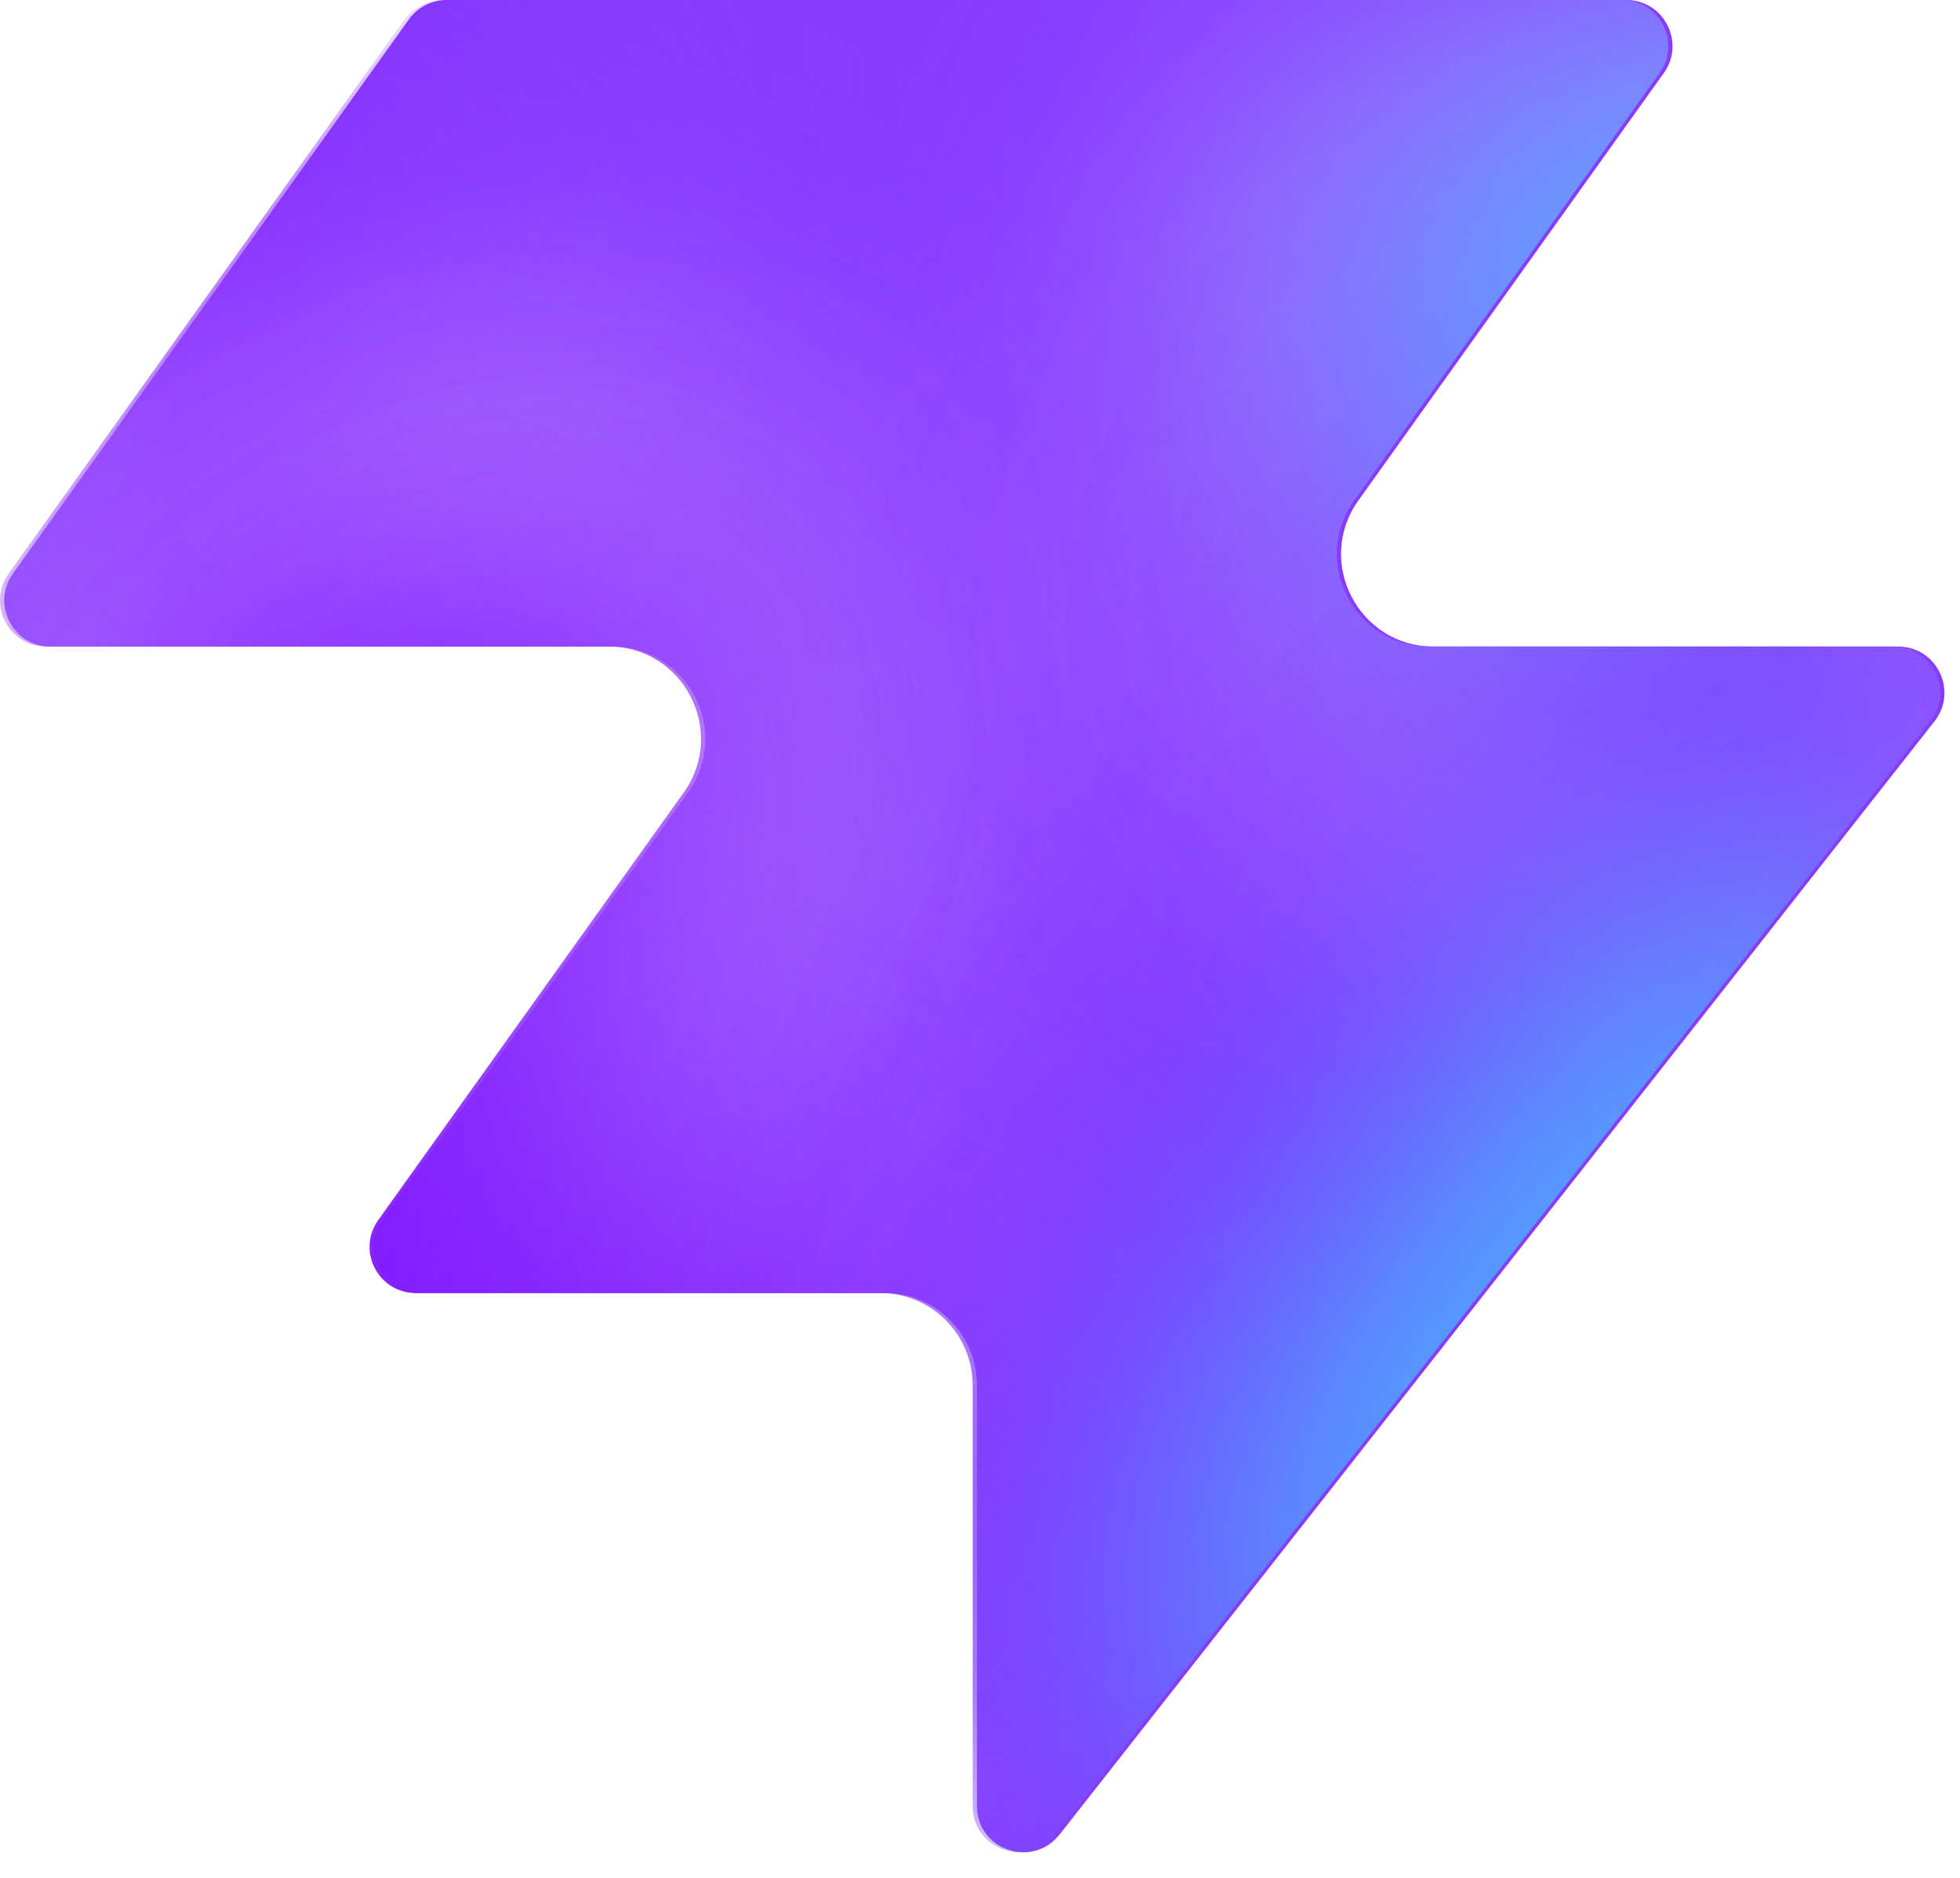
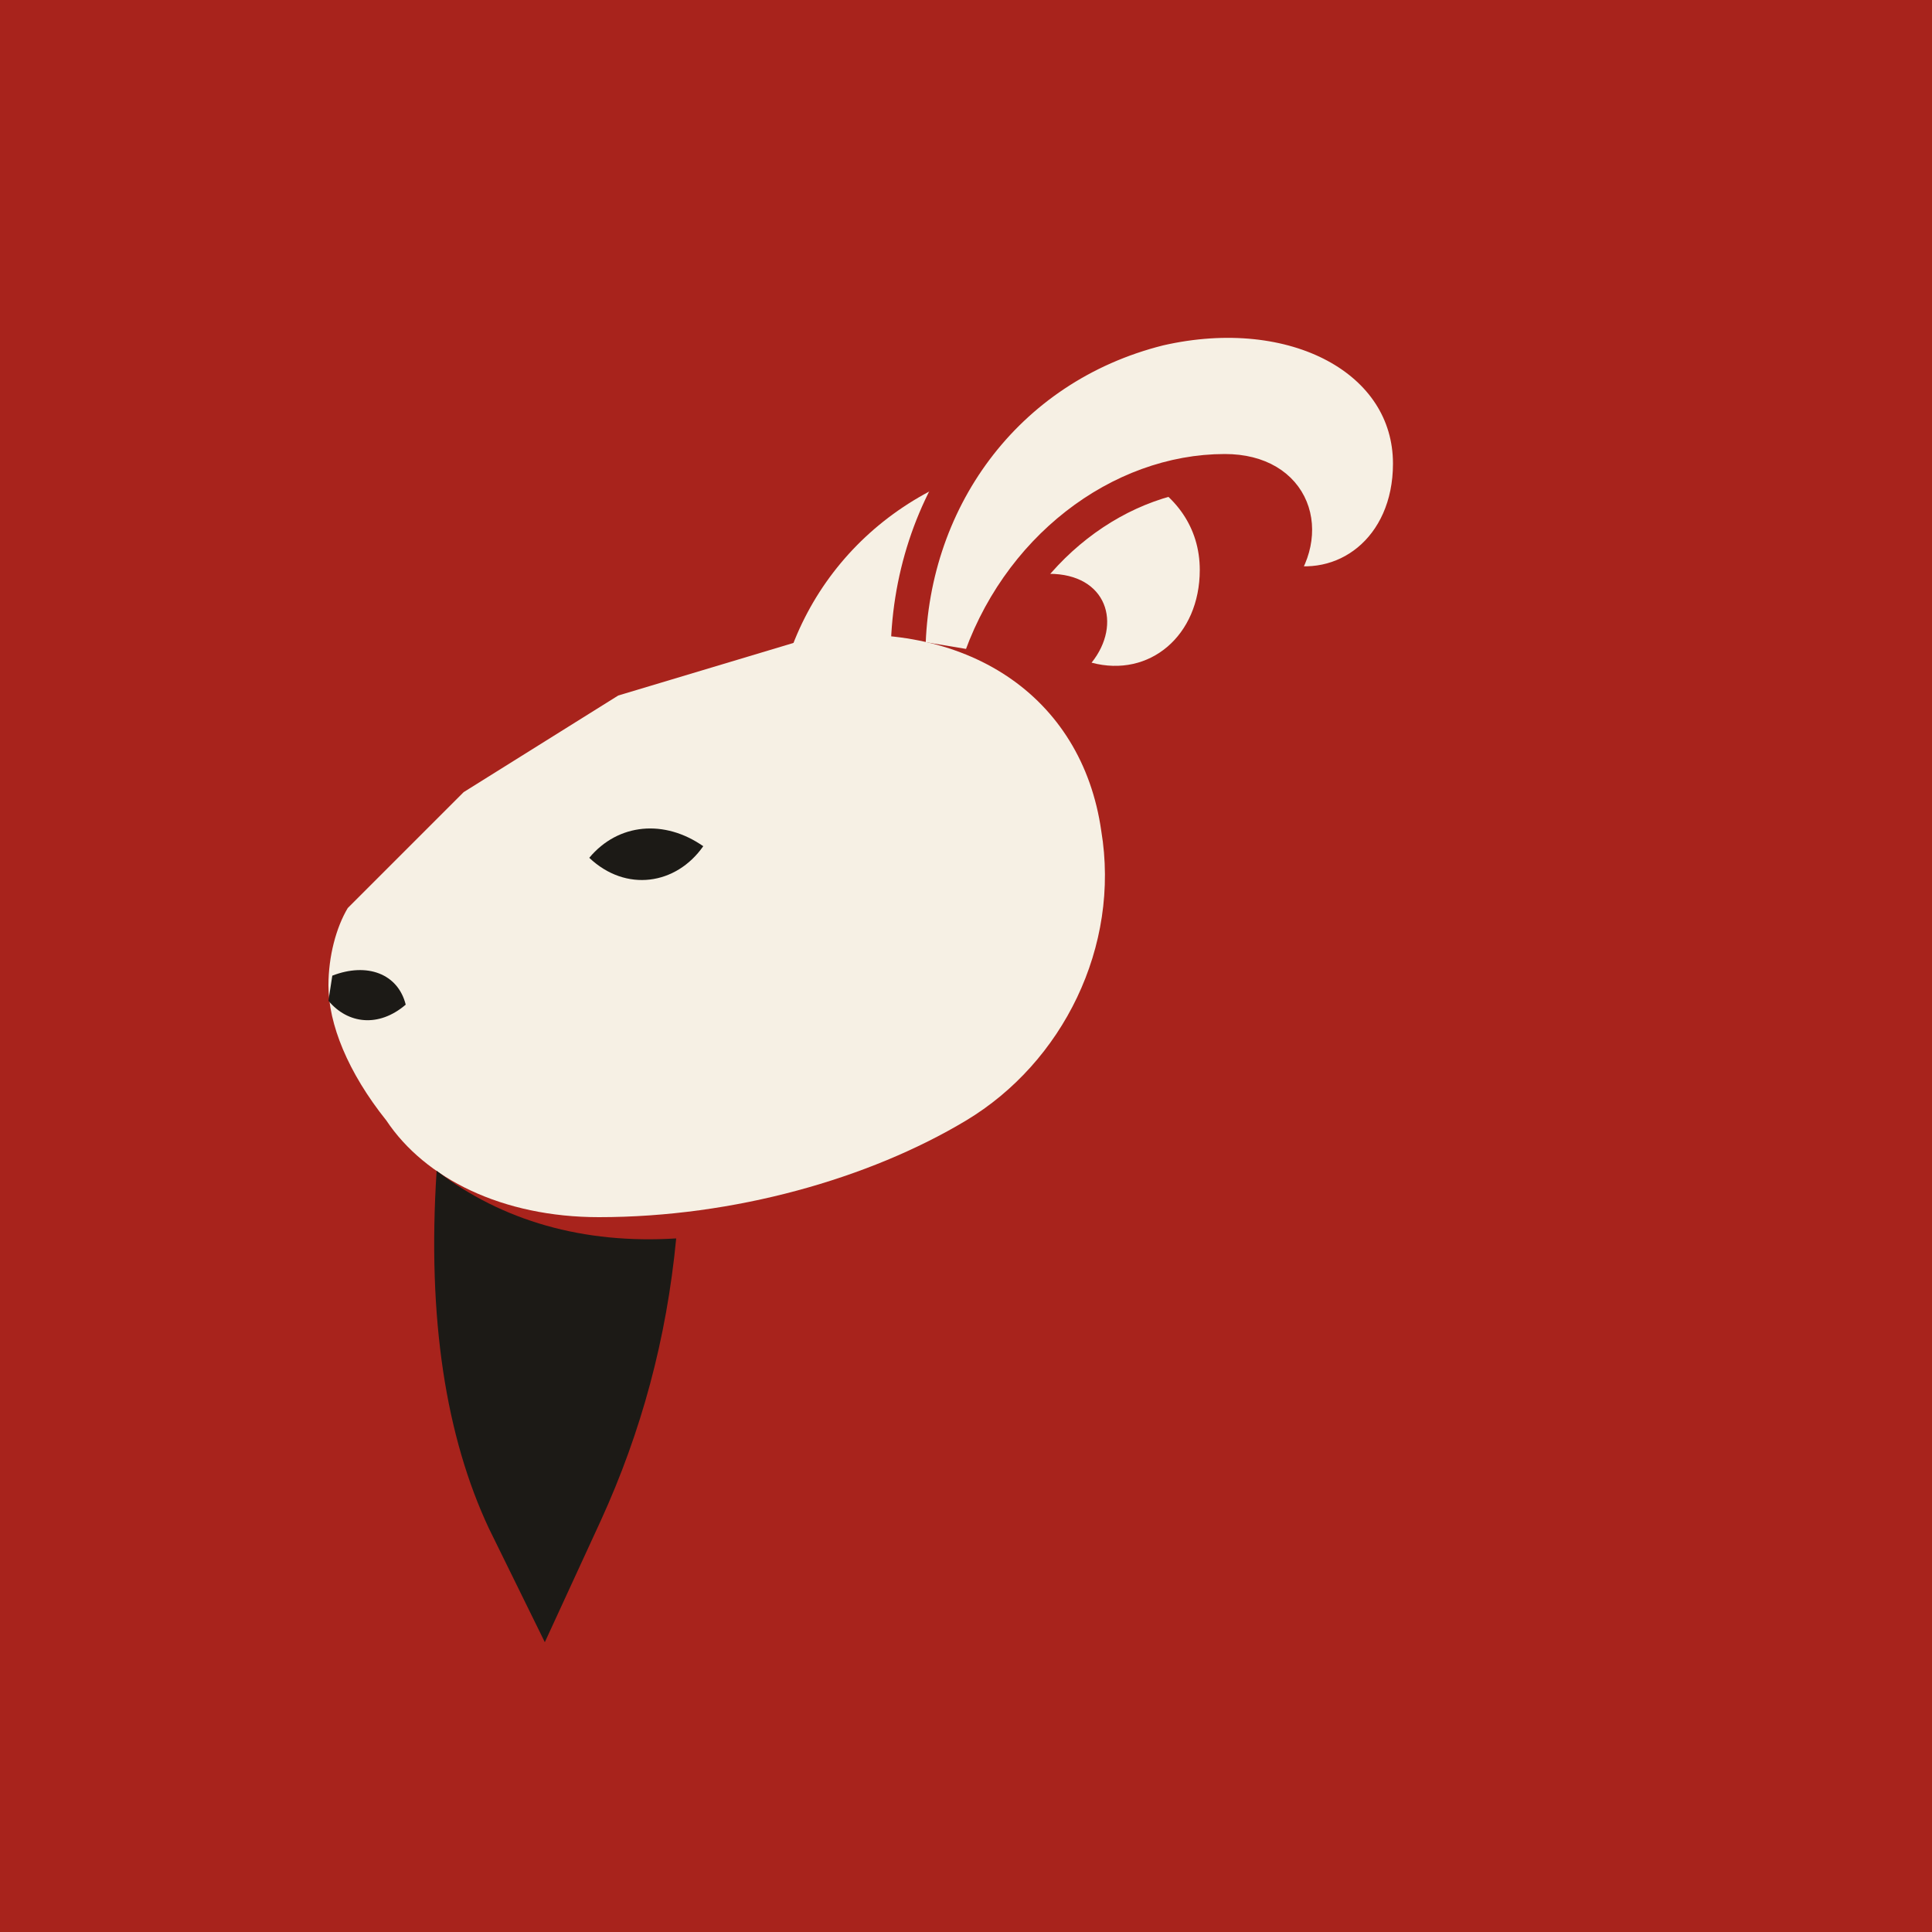
- <svg xmlns="http://www.w3.org/2000/svg" width="48" height="46" fill="none" viewBox="0 0 48 46">
-   <path fill="#863bff" d="M25.946 44.938c-.664.845-2.021.375-2.021-.698V33.937a2.26 2.26 0 0 0-2.262-2.262H10.287c-.92 0-1.456-1.04-.92-1.788l7.48-10.471c1.07-1.497 0-3.578-1.842-3.578H1.237c-.92 0-1.456-1.04-.92-1.788L10.013.474c.214-.297.556-.474.92-.474h28.894c.92 0 1.456 1.04.92 1.788l-7.48 10.471c-1.07 1.498 0 3.579 1.842 3.579h11.377c.943 0 1.473 1.088.89 1.83L25.947 44.94z" style="fill:#863bff;fill:color(display-p3 .525 .23 1);fill-opacity:1" />
-   <mask id="a" width="48" height="46" x="0" y="0" maskUnits="userSpaceOnUse" style="mask-type:alpha">
-     <path fill="#000" d="M25.842 44.938c-.664.844-2.021.375-2.021-.698V33.937a2.26 2.26 0 0 0-2.262-2.262H10.183c-.92 0-1.456-1.04-.92-1.788l7.48-10.471c1.07-1.498 0-3.579-1.842-3.579H1.133c-.92 0-1.456-1.04-.92-1.787L9.91.473c.214-.297.556-.474.92-.474h28.894c.92 0 1.456 1.04.92 1.788l-7.48 10.471c-1.07 1.498 0 3.578 1.842 3.578h11.377c.943 0 1.473 1.088.89 1.832L25.843 44.94z" style="fill:#000;fill-opacity:1" />
-   </mask>
-   <g mask="url(#a)">
-     <g filter="url(#b)">
-       <ellipse cx="5.508" cy="14.704" fill="#ede6ff" rx="5.508" ry="14.704" style="fill:#ede6ff;fill:color(display-p3 .927 .903 1);fill-opacity:1" transform="matrix(.00324 1 1 -.00324 -4.47 31.516)" />
-     </g>
-     <g filter="url(#c)">
-       <ellipse cx="10.399" cy="29.851" fill="#ede6ff" rx="10.399" ry="29.851" style="fill:#ede6ff;fill:color(display-p3 .927 .903 1);fill-opacity:1" transform="matrix(.00324 1 1 -.00324 -39.328 7.883)" />
-     </g>
-     <g filter="url(#d)">
-       <ellipse cx="5.508" cy="30.487" fill="#7e14ff" rx="5.508" ry="30.487" style="fill:#7e14ff;fill:color(display-p3 .492 .077 1);fill-opacity:1" transform="rotate(89.814 -25.913 -14.639)scale(1 -1)" />
-     </g>
-     <g filter="url(#e)">
-       <ellipse cx="5.508" cy="30.599" fill="#7e14ff" rx="5.508" ry="30.599" style="fill:#7e14ff;fill:color(display-p3 .492 .077 1);fill-opacity:1" transform="rotate(89.814 -32.644 -3.334)scale(1 -1)" />
-     </g>
-     <g filter="url(#f)">
-       <ellipse cx="5.508" cy="30.599" fill="#7e14ff" rx="5.508" ry="30.599" style="fill:#7e14ff;fill:color(display-p3 .492 .077 1);fill-opacity:1" transform="matrix(.00324 1 1 -.00324 -34.34 30.47)" />
-     </g>
-     <g filter="url(#g)">
-       <ellipse cx="14.072" cy="22.078" fill="#ede6ff" rx="14.072" ry="22.078" style="fill:#ede6ff;fill:color(display-p3 .927 .903 1);fill-opacity:1" transform="rotate(93.35 24.506 48.493)scale(-1 1)" />
-     </g>
-     <g filter="url(#h)">
-       <ellipse cx="3.47" cy="21.501" fill="#7e14ff" rx="3.47" ry="21.501" style="fill:#7e14ff;fill:color(display-p3 .492 .077 1);fill-opacity:1" transform="rotate(89.009 28.708 47.59)scale(-1 1)" />
-     </g>
-     <g filter="url(#i)">
-       <ellipse cx="3.47" cy="21.501" fill="#7e14ff" rx="3.47" ry="21.501" style="fill:#7e14ff;fill:color(display-p3 .492 .077 1);fill-opacity:1" transform="rotate(89.009 28.708 47.59)scale(-1 1)" />
-     </g>
-     <g filter="url(#j)">
-       <ellipse cx=".387" cy="8.972" fill="#7e14ff" rx="4.407" ry="29.108" style="fill:#7e14ff;fill:color(display-p3 .492 .077 1);fill-opacity:1" transform="rotate(39.51 .387 8.972)" />
-     </g>
-     <g filter="url(#k)">
-       <ellipse cx="47.523" cy="-6.092" fill="#7e14ff" rx="4.407" ry="29.108" style="fill:#7e14ff;fill:color(display-p3 .492 .077 1);fill-opacity:1" transform="rotate(37.892 47.523 -6.092)" />
-     </g>
-     <g filter="url(#l)">
-       <ellipse cx="41.412" cy="6.333" fill="#47bfff" rx="5.971" ry="9.665" style="fill:#47bfff;fill:color(display-p3 .28 .748 1);fill-opacity:1" transform="rotate(37.892 41.412 6.333)" />
-     </g>
-     <g filter="url(#m)">
-       <ellipse cx="-1.879" cy="38.332" fill="#7e14ff" rx="4.407" ry="29.108" style="fill:#7e14ff;fill:color(display-p3 .492 .077 1);fill-opacity:1" transform="rotate(37.892 -1.88 38.332)" />
-     </g>
-     <g filter="url(#n)">
-       <ellipse cx="-1.879" cy="38.332" fill="#7e14ff" rx="4.407" ry="29.108" style="fill:#7e14ff;fill:color(display-p3 .492 .077 1);fill-opacity:1" transform="rotate(37.892 -1.88 38.332)" />
-     </g>
-     <g filter="url(#o)">
-       <ellipse cx="35.651" cy="29.907" fill="#7e14ff" rx="4.407" ry="29.108" style="fill:#7e14ff;fill:color(display-p3 .492 .077 1);fill-opacity:1" transform="rotate(37.892 35.651 29.907)" />
-     </g>
-     <g filter="url(#p)">
-       <ellipse cx="38.418" cy="32.4" fill="#47bfff" rx="5.971" ry="15.297" style="fill:#47bfff;fill:color(display-p3 .28 .748 1);fill-opacity:1" transform="rotate(37.892 38.418 32.4)" />
-     </g>
-   </g>
-   <defs>
-     <filter id="b" width="60.045" height="41.654" x="-19.77" y="16.149" color-interpolation-filters="sRGB" filterUnits="userSpaceOnUse">
-       <feFlood flood-opacity="0" result="BackgroundImageFix" />
-       <feBlend in="SourceGraphic" in2="BackgroundImageFix" result="shape" />
-       <feGaussianBlur result="effect1_foregroundBlur_2002_17158" stdDeviation="7.659" />
-     </filter>
-     <filter id="c" width="90.34" height="51.437" x="-54.613" y="-7.533" color-interpolation-filters="sRGB" filterUnits="userSpaceOnUse">
-       <feFlood flood-opacity="0" result="BackgroundImageFix" />
-       <feBlend in="SourceGraphic" in2="BackgroundImageFix" result="shape" />
-       <feGaussianBlur result="effect1_foregroundBlur_2002_17158" stdDeviation="7.659" />
-     </filter>
-     <filter id="d" width="79.355" height="29.4" x="-49.64" y="2.03" color-interpolation-filters="sRGB" filterUnits="userSpaceOnUse">
-       <feFlood flood-opacity="0" result="BackgroundImageFix" />
-       <feBlend in="SourceGraphic" in2="BackgroundImageFix" result="shape" />
-       <feGaussianBlur result="effect1_foregroundBlur_2002_17158" stdDeviation="4.596" />
-     </filter>
-     <filter id="e" width="79.579" height="29.4" x="-45.045" y="20.029" color-interpolation-filters="sRGB" filterUnits="userSpaceOnUse">
-       <feFlood flood-opacity="0" result="BackgroundImageFix" />
-       <feBlend in="SourceGraphic" in2="BackgroundImageFix" result="shape" />
-       <feGaussianBlur result="effect1_foregroundBlur_2002_17158" stdDeviation="4.596" />
-     </filter>
-     <filter id="f" width="79.579" height="29.4" x="-43.513" y="21.178" color-interpolation-filters="sRGB" filterUnits="userSpaceOnUse">
-       <feFlood flood-opacity="0" result="BackgroundImageFix" />
-       <feBlend in="SourceGraphic" in2="BackgroundImageFix" result="shape" />
-       <feGaussianBlur result="effect1_foregroundBlur_2002_17158" stdDeviation="4.596" />
-     </filter>
-     <filter id="g" width="74.749" height="58.852" x="15.756" y="-17.901" color-interpolation-filters="sRGB" filterUnits="userSpaceOnUse">
-       <feFlood flood-opacity="0" result="BackgroundImageFix" />
-       <feBlend in="SourceGraphic" in2="BackgroundImageFix" result="shape" />
-       <feGaussianBlur result="effect1_foregroundBlur_2002_17158" stdDeviation="7.659" />
-     </filter>
-     <filter id="h" width="61.377" height="25.362" x="23.548" y="2.284" color-interpolation-filters="sRGB" filterUnits="userSpaceOnUse">
-       <feFlood flood-opacity="0" result="BackgroundImageFix" />
-       <feBlend in="SourceGraphic" in2="BackgroundImageFix" result="shape" />
-       <feGaussianBlur result="effect1_foregroundBlur_2002_17158" stdDeviation="4.596" />
-     </filter>
-     <filter id="i" width="61.377" height="25.362" x="23.548" y="2.284" color-interpolation-filters="sRGB" filterUnits="userSpaceOnUse">
-       <feFlood flood-opacity="0" result="BackgroundImageFix" />
-       <feBlend in="SourceGraphic" in2="BackgroundImageFix" result="shape" />
-       <feGaussianBlur result="effect1_foregroundBlur_2002_17158" stdDeviation="4.596" />
-     </filter>
-     <filter id="j" width="56.045" height="63.649" x="-27.636" y="-22.853" color-interpolation-filters="sRGB" filterUnits="userSpaceOnUse">
-       <feFlood flood-opacity="0" result="BackgroundImageFix" />
-       <feBlend in="SourceGraphic" in2="BackgroundImageFix" result="shape" />
-       <feGaussianBlur result="effect1_foregroundBlur_2002_17158" stdDeviation="4.596" />
-     </filter>
-     <filter id="k" width="54.814" height="64.646" x="20.116" y="-38.415" color-interpolation-filters="sRGB" filterUnits="userSpaceOnUse">
-       <feFlood flood-opacity="0" result="BackgroundImageFix" />
-       <feBlend in="SourceGraphic" in2="BackgroundImageFix" result="shape" />
-       <feGaussianBlur result="effect1_foregroundBlur_2002_17158" stdDeviation="4.596" />
-     </filter>
-     <filter id="l" width="33.541" height="35.313" x="24.641" y="-11.323" color-interpolation-filters="sRGB" filterUnits="userSpaceOnUse">
-       <feFlood flood-opacity="0" result="BackgroundImageFix" />
-       <feBlend in="SourceGraphic" in2="BackgroundImageFix" result="shape" />
-       <feGaussianBlur result="effect1_foregroundBlur_2002_17158" stdDeviation="4.596" />
-     </filter>
-     <filter id="m" width="54.814" height="64.646" x="-29.286" y="6.009" color-interpolation-filters="sRGB" filterUnits="userSpaceOnUse">
-       <feFlood flood-opacity="0" result="BackgroundImageFix" />
-       <feBlend in="SourceGraphic" in2="BackgroundImageFix" result="shape" />
-       <feGaussianBlur result="effect1_foregroundBlur_2002_17158" stdDeviation="4.596" />
-     </filter>
-     <filter id="n" width="54.814" height="64.646" x="-29.286" y="6.009" color-interpolation-filters="sRGB" filterUnits="userSpaceOnUse">
-       <feFlood flood-opacity="0" result="BackgroundImageFix" />
-       <feBlend in="SourceGraphic" in2="BackgroundImageFix" result="shape" />
-       <feGaussianBlur result="effect1_foregroundBlur_2002_17158" stdDeviation="4.596" />
-     </filter>
-     <filter id="o" width="54.814" height="64.646" x="8.244" y="-2.416" color-interpolation-filters="sRGB" filterUnits="userSpaceOnUse">
-       <feFlood flood-opacity="0" result="BackgroundImageFix" />
-       <feBlend in="SourceGraphic" in2="BackgroundImageFix" result="shape" />
-       <feGaussianBlur result="effect1_foregroundBlur_2002_17158" stdDeviation="4.596" />
-     </filter>
-     <filter id="p" width="39.409" height="43.623" x="18.713" y="10.588" color-interpolation-filters="sRGB" filterUnits="userSpaceOnUse">
-       <feFlood flood-opacity="0" result="BackgroundImageFix" />
-       <feBlend in="SourceGraphic" in2="BackgroundImageFix" result="shape" />
-       <feGaussianBlur result="effect1_foregroundBlur_2002_17158" stdDeviation="4.596" />
-     </filter>
-   </defs>
+ <svg xmlns="http://www.w3.org/2000/svg" viewBox="0 0 100 100">
+   <rect width="100" height="100" fill="#A8231C" />
+   <path d="M40 39C40 32 44.5 26 51.5 24.1c5.6-1.4 10.6 1 10.6 5.4 0 3.4-2.6 5.6-5.6 4.8 1.6-2 .8-4.6-2.2-4.6-4.4 0-8.8 3.2-10.6 8.4Z" fill="#F6F0E4" />
+   <path d="M47 34c0-8 5-15 13-17 7-1.6 13 1.6 13 7 0 4.4-3.4 7-7 6 2-2.4 1-5.6-2.6-5.6-5.4 0-10.8 4-12.8 10.2Z" fill="#F6F0E4" stroke="#A8231C" stroke-width="1.8" />
+   <path d="M18 47 24 41 32 36 42 33C50 32 56 36 57 43C58 49 55 55 50 58C45 61 38 63 31 63C26 63 22 61 20 58C18 55.5 17 53 17 51C17 49.5 17.4 48 18 47Z" fill="#F6F0E4" />
+   <path d="M22.6 60.6c3.4 2.6 7.6 3.8 12.4 3.5-.5 5.2-1.8 10-3.9 14.6l-2.9 6.3-2.9-5.9c-2.2-4.7-3.2-10.8-2.7-18.5Z" fill="#1C1A16" />
+   <path d="M30.5 44.4c1.5-1.8 3.9-2 5.9-.6-1.4 2-4 2.4-5.9.6Z" fill="#1C1A16" />
+   <path d="M17.2 50.5c1.8-.7 3.4-.1 3.8 1.5-1.4 1.2-3 1-4-.2Z" fill="#1C1A16" />
</svg>
